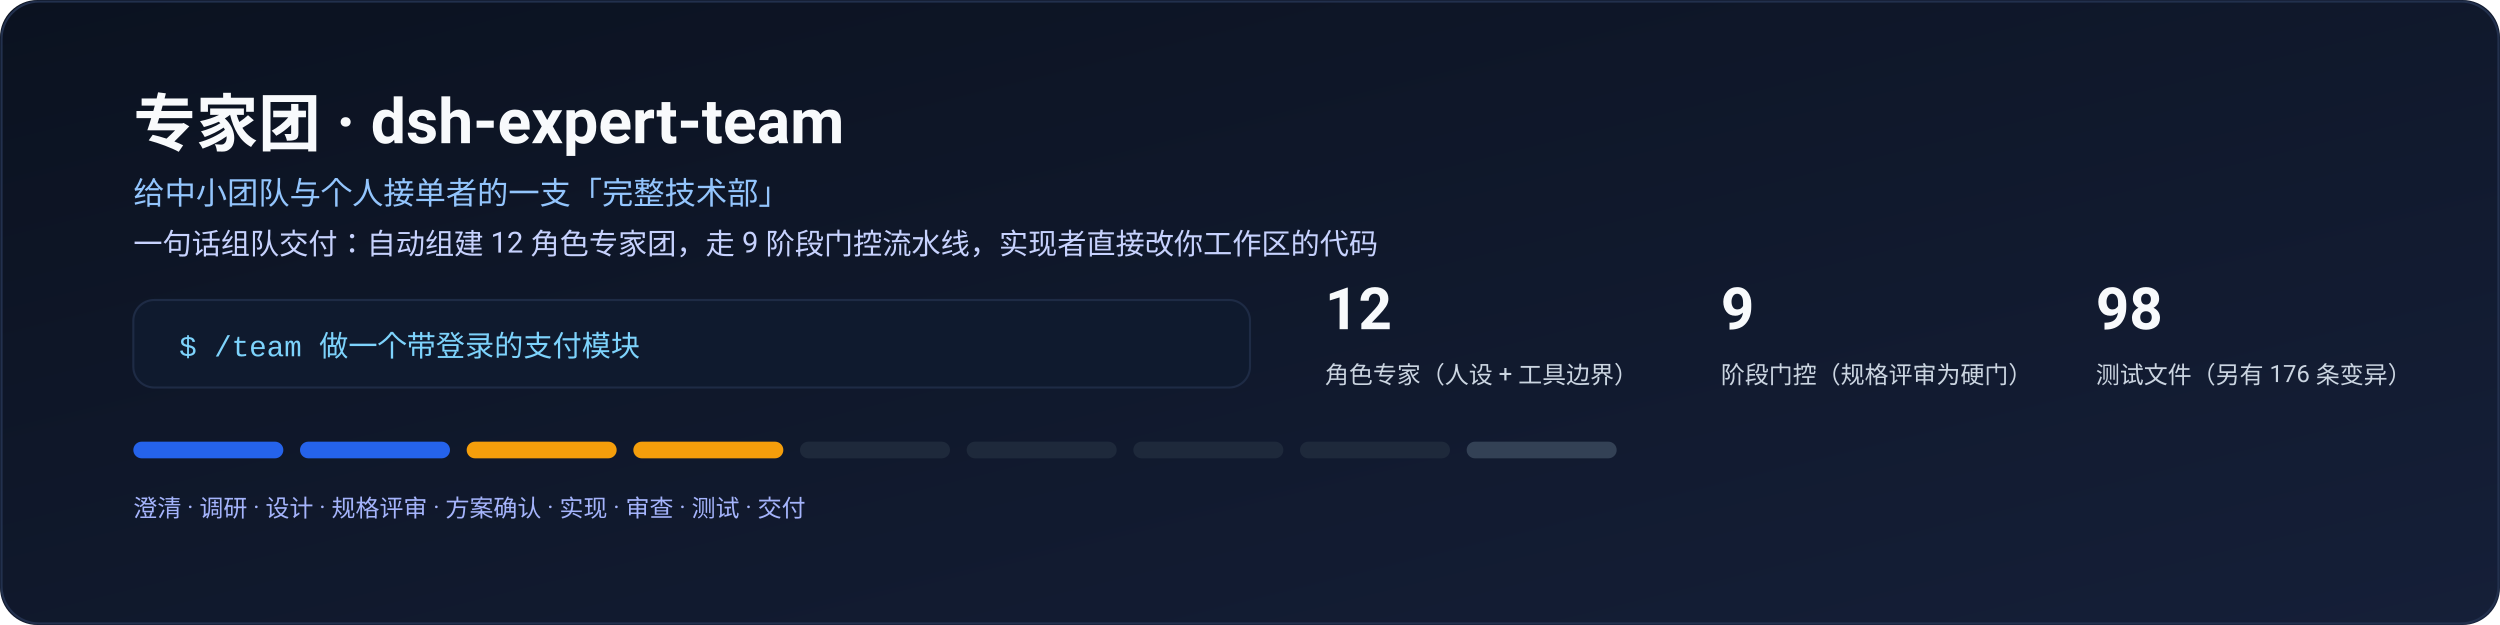
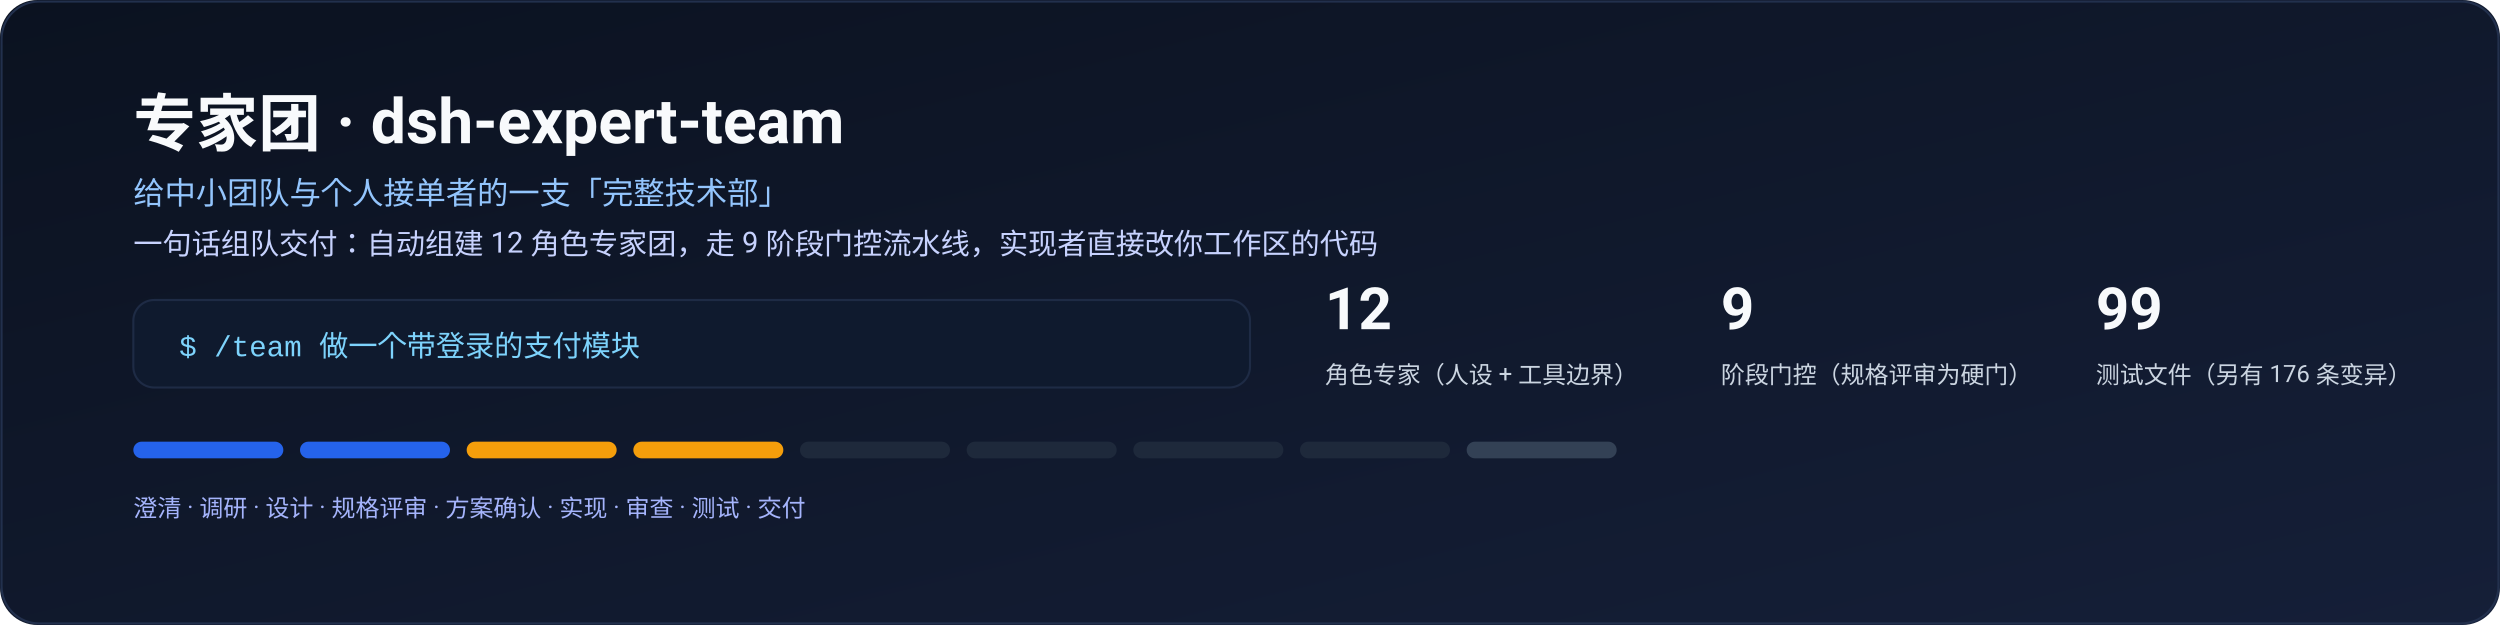
- <svg xmlns="http://www.w3.org/2000/svg" viewBox="0 0 1200 300" width="100%" role="img" aria-label="专家团 dsh-expert-team：给中小团队与个人接单者的一支「完整技术部」，一句话组队交付，12 角色专家、9 阶段门控、98 个测试文件">
+ <svg xmlns="http://www.w3.org/2000/svg" viewBox="0 0 1200 300" width="100%" role="img" aria-label="专家团 dsh-expert-team：给中小团队与个人接单者的一支「完整技术部」，一句话组队交付，12 角色专家、9 阶段门控、99 个测试文件">
  <defs>
    <linearGradient id="hbg" x1="0" y1="0" x2="1" y2="1">
      <stop offset="0" stop-color="#0b1220" />
      <stop offset="1" stop-color="#151f38" />
    </linearGradient>
  </defs>
  <rect x="0" y="0" width="1200" height="300" rx="18" fill="url(#hbg)" />
  <rect x="0.75" y="0.75" width="1198.5" height="298.5" rx="18" fill="none" stroke="#22304d" />
  <g font-family="-apple-system, BlinkMacSystemFont, 'Segoe UI', Roboto, 'Helvetica Neue', Arial, 'PingFang SC', 'Hiragino Sans GB', 'Microsoft YaHei', sans-serif">
    <text x="64" y="70" font-size="30" font-weight="650" fill="#f8fafc">专家团 · dsh-expert-team</text>
    <text x="64" y="98" font-size="15" font-weight="500" fill="#93c5fd">给中小团队与个人接单者的一支「完整技术部」</text>
    <text x="64" y="122" font-size="14" fill="#c7d2fe">一句话组队交付：自动组建 12 角色专家团，走 9 阶段门控流水线，实现者直接改你工作区的代码</text>
    <rect x="64" y="144" width="536" height="42" rx="10" fill="#0f1a2e" stroke="#1e2b45" />
    <text x="86" y="171" font-size="14" fill="#7dd3fc" font-family="ui-monospace, SFMono-Regular, Menlo, Consolas, 'Liberation Mono', monospace">$ /team 做一个带登录的支付模块</text>
    <text x="636" y="158" font-size="28" font-weight="650" fill="#f8fafc">12</text>
    <text x="636" y="184" font-size="11.5" fill="#cbd5e1">角色专家（人设 + 工具边界）</text>
    <text x="826" y="158" font-size="28" font-weight="650" fill="#f8fafc">9</text>
    <text x="826" y="184" font-size="11.5" fill="#cbd5e1">阶段门控（规格评审为硬门）</text>
-     <text x="1006" y="158" font-size="28" font-weight="650" fill="#f8fafc">98</text>
+     <text x="1006" y="158" font-size="28" font-weight="650" fill="#f8fafc">99</text>
    <text x="1006" y="184" font-size="11.5" fill="#cbd5e1">测试文件（另有 176 条变异）</text>
    <rect x="64" y="212" width="72" height="8" rx="4" fill="#2563eb" />
    <rect x="144" y="212" width="72" height="8" rx="4" fill="#2563eb" />
    <rect x="224" y="212" width="72" height="8" rx="4" fill="#f59e0b" />
    <rect x="304" y="212" width="72" height="8" rx="4" fill="#f59e0b" />
    <rect x="384" y="212" width="72" height="8" rx="4" fill="#1e293b" />
    <rect x="464" y="212" width="72" height="8" rx="4" fill="#1e293b" />
    <rect x="544" y="212" width="72" height="8" rx="4" fill="#1e293b" />
    <rect x="624" y="212" width="72" height="8" rx="4" fill="#1e293b" />
    <rect x="704" y="212" width="72" height="8" rx="4" fill="#334155" />
    <text x="64" y="248" font-size="11.5" fill="#a5b4fc">澄清 · 调研 · 设计 · 规格评审 · 方案确认 · 实现 · 审查 · 测试 · 交付</text>
  </g>
</svg>
